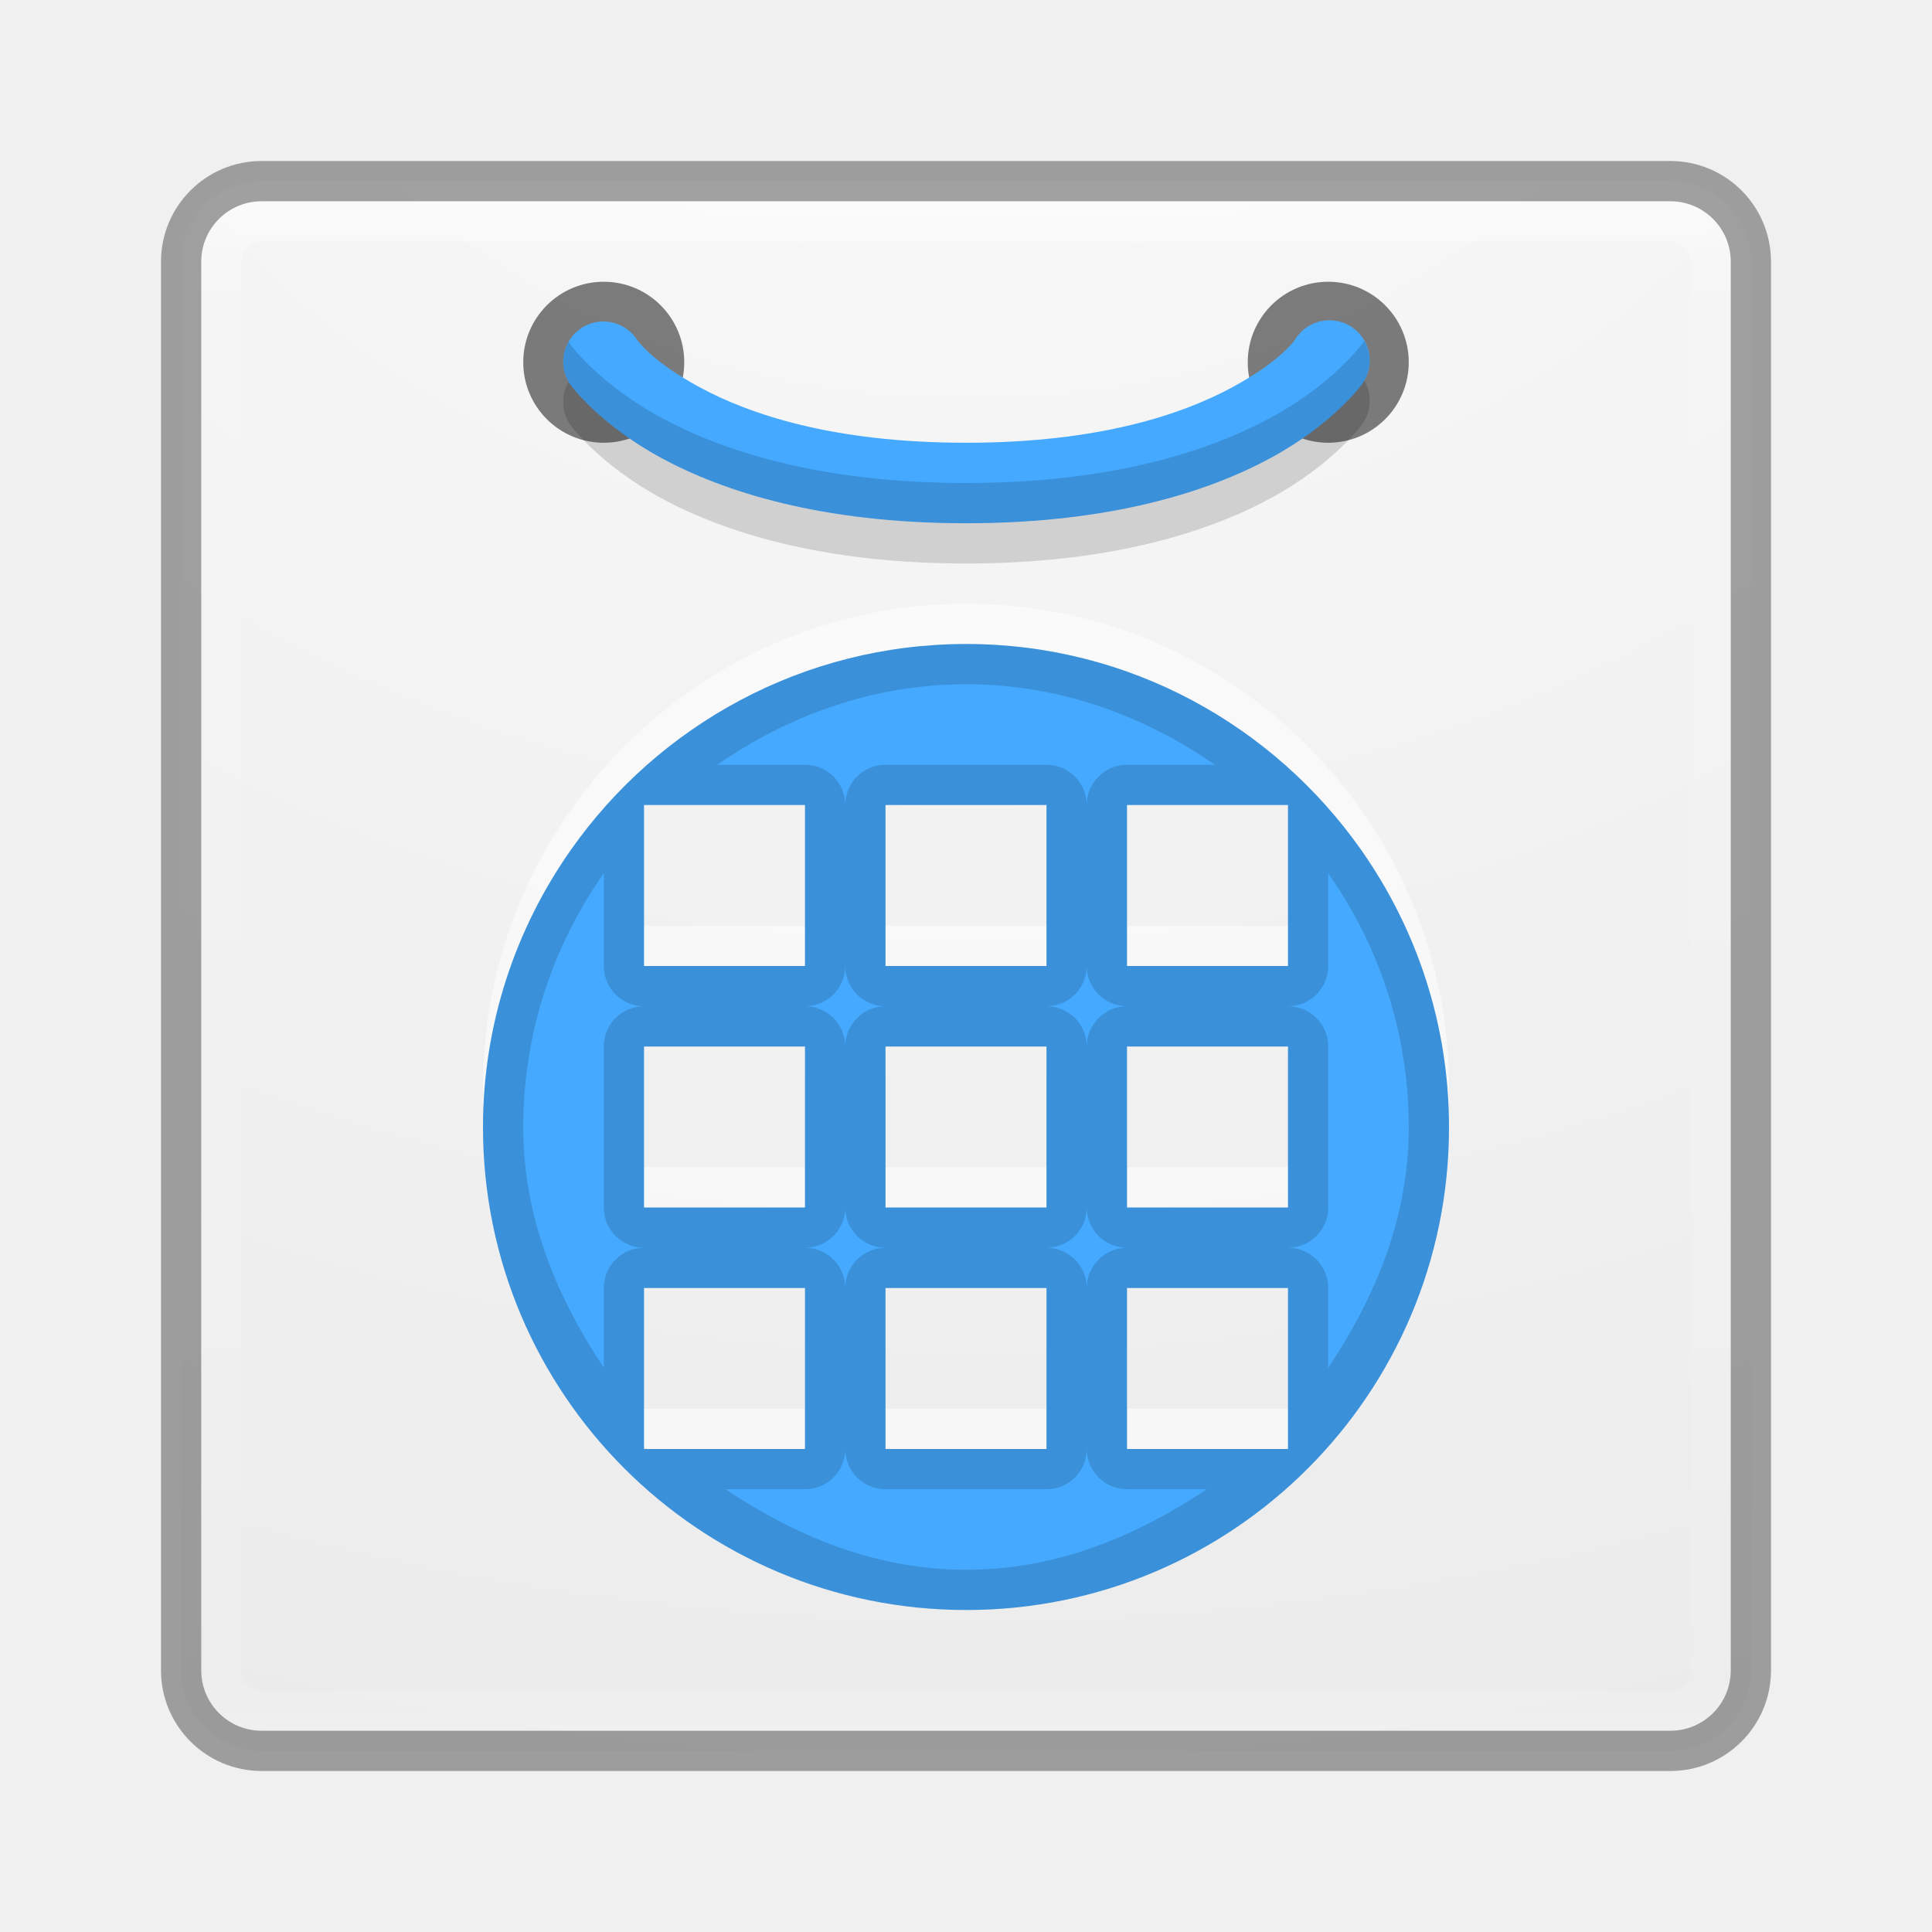
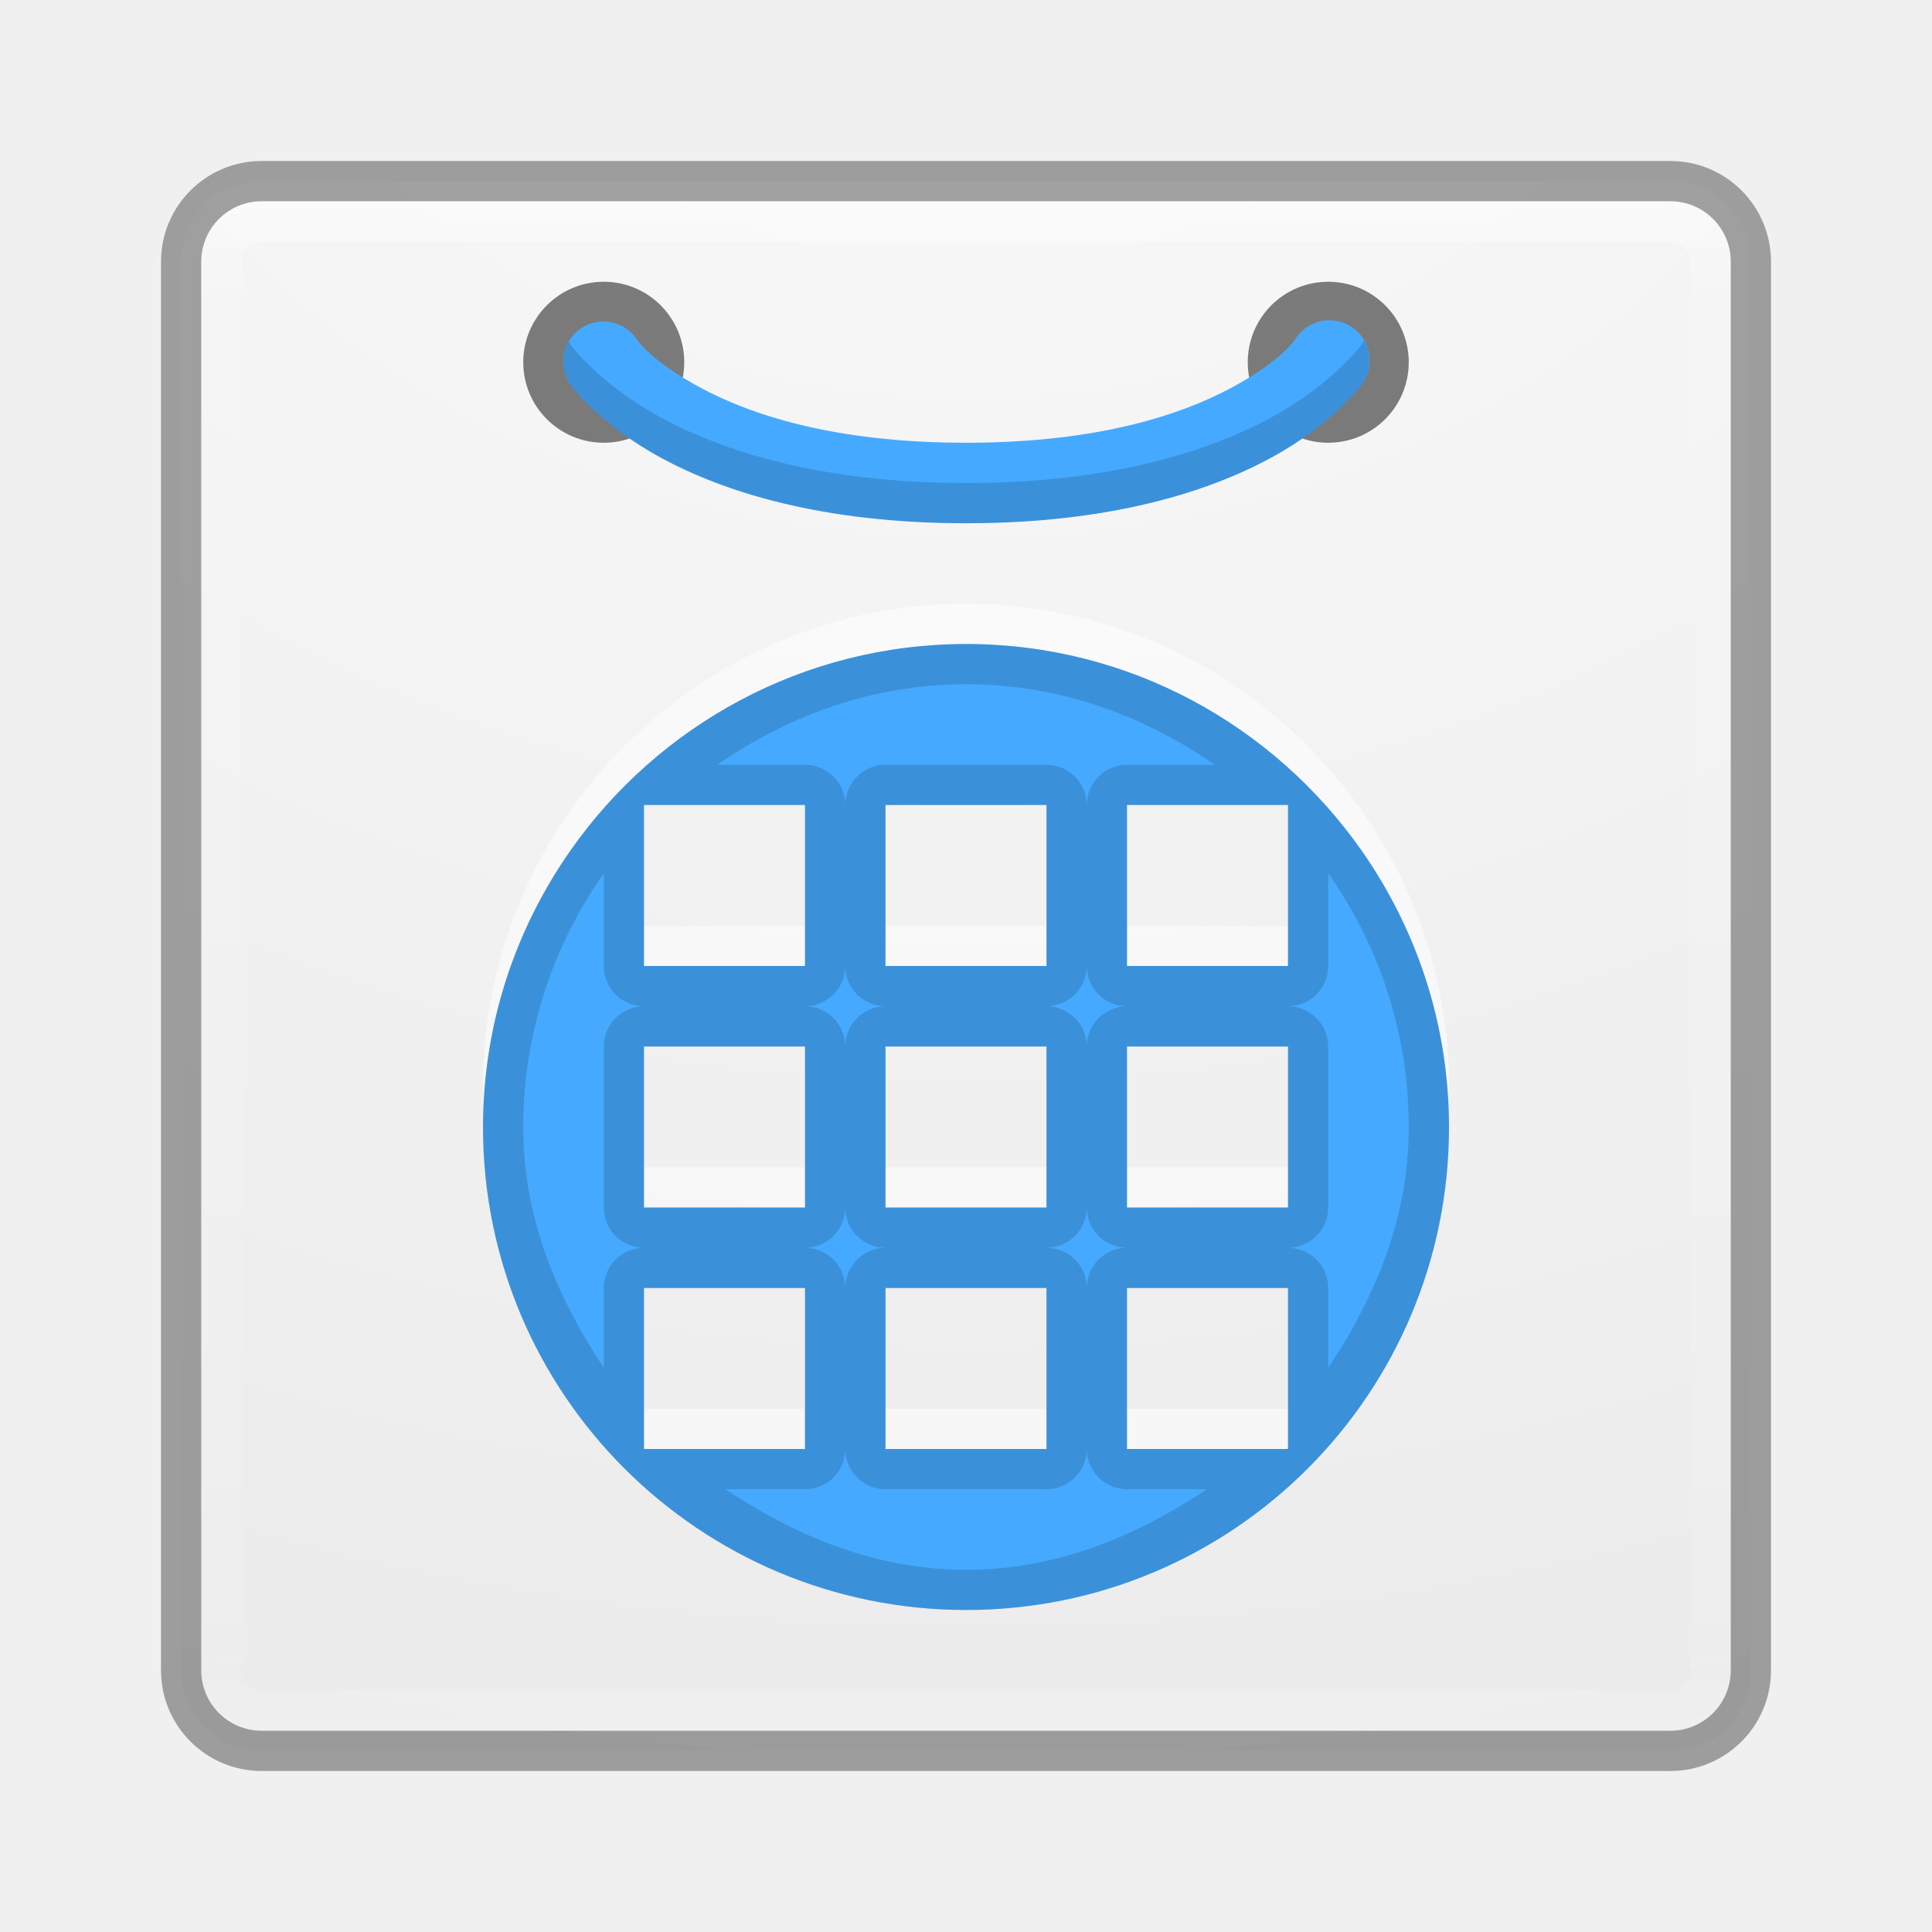
<svg xmlns="http://www.w3.org/2000/svg" xmlns:xlink="http://www.w3.org/1999/xlink" version="1.1" width="48" height="48" id="svg3143">
  <defs id="defs3145">
    <linearGradient id="linearGradient3924-3">
      <stop id="stop3926-7" style="stop-color:#ffffff;stop-opacity:1" offset="0" />
      <stop id="stop3928-3" style="stop-color:#ffffff;stop-opacity:0.235" offset="0.063" />
      <stop id="stop3930-7" style="stop-color:#ffffff;stop-opacity:0.157" offset="0.951" />
      <stop id="stop3932-1" style="stop-color:#ffffff;stop-opacity:0.392" offset="1" />
    </linearGradient>
    <linearGradient xlink:href="#linearGradient3924-3" id="linearGradient3044" gradientUnits="userSpaceOnUse" gradientTransform="translate(5.3e-6,1.5e-6)" x1="24" y1="5" x2="24" y2="43" />
    <radialGradient xlink:href="#b" id="radialGradient3053" gradientUnits="userSpaceOnUse" gradientTransform="matrix(0,6.667758,-8.185877,0,105.8829,-60.46277)" cx="8.276" cy="9.994" fx="8.276" fy="9.994" r="12.672" />
    <radialGradient r="27.5" gradientTransform="matrix(0,1.6258,-1.6258,0,81.85996,-46.0584)" cx="32" cy="4.342" gradientUnits="userSpaceOnUse" id="b">
      <stop id="stop4223" offset="0" stop-color="#fafafa" />
      <stop id="stop4225" offset="1" stop-color="#e1e1e1" />
    </radialGradient>
  </defs>
  <rect style="color:#000000;display:inline;overflow:visible;visibility:visible;fill:url(#radialGradient3053);fill-opacity:1;fill-rule:nonzero;stroke:none;stroke-width:1;marker:none;enable-background:accumulate" id="rect5505-21" y="4.5" x="4.5" ry="2" rx="2" height="39" width="39" />
  <rect style="opacity:0.5;fill:none;stroke:url(#linearGradient3044);stroke-width:1;stroke-linecap:round;stroke-linejoin:round;stroke-miterlimit:4;stroke-dasharray:none;stroke-dashoffset:0;stroke-opacity:1" id="rect6741-2" y="5.5" x="5.5" ry="1" rx="1" height="37" width="37" />
  <rect style="color:#000000;display:inline;overflow:visible;visibility:visible;opacity:0.4;fill:none;stroke:#212121;stroke-width:1;stroke-linecap:round;stroke-linejoin:round;stroke-miterlimit:4;stroke-dasharray:none;stroke-dashoffset:0;stroke-opacity:1;marker:none;enable-background:accumulate" id="rect5505-21-1" y="4.5" x="4.5" ry="2" rx="2" height="39" width="39" />
  <circle r="2" cy="9" cx="33" id="circle4230" style="opacity:0.5;fill:#000000;fill-opacity:1;stroke:none;stroke-width:2;stroke-linecap:round;stroke-linejoin:round;stroke-miterlimit:4;stroke-dasharray:none;stroke-opacity:1" />
  <circle style="opacity:0.5;fill:#000000;fill-opacity:1;stroke:none;stroke-width:2;stroke-linecap:round;stroke-linejoin:round;stroke-miterlimit:4;stroke-dasharray:none;stroke-opacity:1" id="path4228" cx="15" cy="9" r="2" />
-   <path id="path4240" d="m 14.969,8.988 a 1,1 0 0 0 -0.789,1.582 c 0,0 0.713,0.976 2.252,1.809 C 17.97,13.212 20.398,14 24,14 c 3.602,0 6.03,-0.788 7.568,-1.621 1.539,-0.833 2.252,-1.809 2.252,-1.809 A 1,1 0 1 0 32.18,9.43 c 0,0 -0.33,0.524 -1.562,1.191 C 29.385,11.288 27.313,12 24,12 c -3.313,0 -5.385,-0.712 -6.617,-1.379 -1.233,-0.667 -1.562,-1.191 -1.562,-1.191 A 1,1 0 0 0 14.969,8.988 Z" style="color:#000000;font-style:normal;font-variant:normal;font-weight:normal;font-stretch:normal;font-size:medium;line-height:normal;font-family:sans-serif;text-indent:0;text-align:start;text-decoration:none;text-decoration-line:none;text-decoration-style:solid;text-decoration-color:#000000;letter-spacing:normal;word-spacing:normal;text-transform:none;direction:ltr;block-progression:tb;writing-mode:lr-tb;baseline-shift:baseline;text-anchor:start;white-space:normal;clip-rule:nonzero;display:inline;overflow:visible;visibility:visible;opacity:0.15;isolation:auto;mix-blend-mode:normal;color-interpolation:sRGB;color-interpolation-filters:linearRGB;solid-color:#000000;solid-opacity:1;fill:#000000;fill-opacity:1;fill-rule:evenodd;stroke:none;stroke-width:2;stroke-linecap:round;stroke-linejoin:round;stroke-miterlimit:4;stroke-dasharray:none;stroke-dashoffset:0;stroke-opacity:1;color-rendering:auto;image-rendering:auto;shape-rendering:auto;text-rendering:auto;enable-background:accumulate" />
  <path style="color:#000000;font-style:normal;font-variant:normal;font-weight:normal;font-stretch:normal;font-size:medium;line-height:normal;font-family:sans-serif;text-indent:0;text-align:start;text-decoration:none;text-decoration-line:none;text-decoration-style:solid;text-decoration-color:#000000;letter-spacing:normal;word-spacing:normal;text-transform:none;direction:ltr;block-progression:tb;writing-mode:lr-tb;baseline-shift:baseline;text-anchor:start;white-space:normal;clip-rule:nonzero;display:inline;overflow:visible;visibility:visible;opacity:1;isolation:auto;mix-blend-mode:normal;color-interpolation:sRGB;color-interpolation-filters:linearRGB;solid-color:#000000;solid-opacity:1;fill:#45aaff;fill-opacity:1;fill-rule:evenodd;stroke:none;stroke-width:2;stroke-linecap:round;stroke-linejoin:round;stroke-miterlimit:4;stroke-dasharray:none;stroke-dashoffset:0;stroke-opacity:1;color-rendering:auto;image-rendering:auto;shape-rendering:auto;text-rendering:auto;enable-background:accumulate" d="M 14.969,7.988 A 1,1 0 0 0 14.18,9.57 c 0,0 0.713,0.976 2.252,1.809 C 17.97,12.212 20.398,13 24,13 c 3.602,0 6.03,-0.788 7.568,-1.621 1.539,-0.833 2.252,-1.809 2.252,-1.809 A 1,1 0 1 0 32.18,8.43 c 0,0 -0.33,0.524 -1.562,1.191 C 29.385,10.288 27.313,11 24,11 20.687,11 18.615,10.288 17.383,9.621 16.15,8.954 15.82,8.43 15.82,8.43 A 1,1 0 0 0 14.969,7.988 Z" id="path4224" />
  <g id="g4504" transform="translate(-44.9102,0.9195404)" />
  <path id="path4530" d="m 24.006,15 c -4.058,0 -7.645,2.024 -9.816,5.107 C 12.814,22.06 12,24.437 12,27.006 12,33.633 17.379,39 24.006,39 30.633,39 36,33.633 36,27.006 36,24.436 35.187,22.06 33.811,20.107 31.639,17.026 28.063,15 24.006,15 Z M 16,19 l 4,0 0,4 -4,0 0,-4 z m 6,0 4,0 0,4 -4,0 0,-4 z m 6,0 4,0 0,4 -4,0 0,-4 z m -12,6 4,0 0,4 -4,0 0,-4 z m 6,0 4,0 0,4 -4,0 0,-4 z m 6,0 4,0 0,4 -4,0 0,-4 z m -12,6 4,0 0,4 -4,0 0,-4 z m 6,0 4,0 0,4 -4,0 0,-4 z m 6,0 4,0 0,4 -4,0 0,-4 z" style="fill:#ffffff;fill-opacity:1;enable-background:new;opacity:0.5" />
  <path style="fill:#45aaff;fill-opacity:1;enable-background:new;opacity:1" d="M 24.006 16 C 19.948 16 16.361 18.024 14.189 21.107 C 12.814 23.06 12 25.437 12 28.006 C 12 34.633 17.379 40 24.006 40 C 30.633 40 36 34.633 36 28.006 C 36 25.436 35.187 23.06 33.811 21.107 C 31.639 18.026 28.063 16 24.006 16 z M 16 20 L 20 20 L 20 24 L 16 24 L 16 20 z M 22 20 L 26 20 L 26 24 L 22 24 L 22 20 z M 28 20 L 32 20 L 32 24 L 28 24 L 28 20 z M 16 26 L 20 26 L 20 30 L 16 30 L 16 26 z M 22 26 L 26 26 L 26 30 L 22 30 L 22 26 z M 28 26 L 32 26 L 32 30 L 28 30 L 28 26 z M 16 32 L 20 32 L 20 36 L 16 36 L 16 32 z M 22 32 L 26 32 L 26 36 L 22 36 L 22 32 z M 28 32 L 32 32 L 32 36 L 28 36 L 28 32 z " id="path44775-5-0-5-1-7-9-9" />
  <path style="fill:#000000;fill-opacity:1;enable-background:new;opacity:0.15" d="M 24.006 16 C 19.948 16 16.361 18.024 14.189 21.107 C 12.814 23.06 12 25.437 12 28.006 C 12 34.633 17.379 40 24.006 40 C 30.633 40 36 34.633 36 28.006 C 36 25.436 35.187 23.06 33.811 21.107 C 31.639 18.026 28.063 16 24.006 16 z M 24.006 17 C 26.321 17 28.415 17.778 30.182 19 L 28 19 A 1 1 0 0 0 27 20 A 1 1 0 0 0 26 19 L 22 19 A 1 1 0 0 0 21 20 A 1 1 0 0 0 20 19 L 17.82 19 C 19.59 17.778 21.69 17 24.006 17 z M 16 20 L 20 20 L 20 24 L 16 24 L 16 20 z M 22 20 L 26 20 L 26 24 L 22 24 L 22 20 z M 28 20 L 32 20 L 32 24 L 28 24 L 28 20 z M 15 21.699 L 15 24 A 1 1 0 0 0 16 25 A 1 1 0 0 0 15 26 L 15 30 A 1 1 0 0 0 16 31 A 1 1 0 0 0 15 32 L 15 33.977 C 13.84 32.235 13 30.261 13 28.006 C 13 25.654 13.744 23.488 15 21.699 z M 33 21.699 C 34.257 23.488 35 25.653 35 28.006 C 35 30.264 34.161 32.239 33 33.982 L 33 32 A 1 1 0 0 0 32 31 A 1 1 0 0 0 33 30 L 33 26 A 1 1 0 0 0 32 25 A 1 1 0 0 0 33 24 L 33 21.699 z M 21 24 A 1 1 0 0 0 22 25 A 1 1 0 0 0 21 26 A 1 1 0 0 0 20 25 A 1 1 0 0 0 21 24 z M 27 24 A 1 1 0 0 0 28 25 A 1 1 0 0 0 27 26 A 1 1 0 0 0 26 25 A 1 1 0 0 0 27 24 z M 16 26 L 20 26 L 20 30 L 16 30 L 16 26 z M 22 26 L 26 26 L 26 30 L 22 30 L 22 26 z M 28 26 L 32 26 L 32 30 L 28 30 L 28 26 z M 21 30 A 1 1 0 0 0 22 31 A 1 1 0 0 0 21 32 A 1 1 0 0 0 20 31 A 1 1 0 0 0 21 30 z M 27 30 A 1 1 0 0 0 28 31 A 1 1 0 0 0 27 32 A 1 1 0 0 0 26 31 A 1 1 0 0 0 27 30 z M 16 32 L 20 32 L 20 36 L 16 36 L 16 32 z M 22 32 L 26 32 L 26 36 L 22 36 L 22 32 z M 28 32 L 32 32 L 32 36 L 28 36 L 28 32 z M 21 36 A 1 1 0 0 0 22 37 L 26 37 A 1 1 0 0 0 27 36 A 1 1 0 0 0 28 37 L 29.982 37 C 28.239 38.161 26.264 39 24.006 39 C 21.748 39 19.771 38.161 18.025 37 L 20 37 A 1 1 0 0 0 21 36 z " id="path4532" />
  <path style="color:#000000;font-style:normal;font-variant:normal;font-weight:normal;font-stretch:normal;font-size:medium;line-height:normal;font-family:sans-serif;text-indent:0;text-align:start;text-decoration:none;text-decoration-line:none;text-decoration-style:solid;text-decoration-color:#000000;letter-spacing:normal;word-spacing:normal;text-transform:none;direction:ltr;block-progression:tb;writing-mode:lr-tb;baseline-shift:baseline;text-anchor:start;white-space:normal;clip-rule:nonzero;display:inline;overflow:visible;visibility:visible;opacity:0.15;isolation:auto;mix-blend-mode:normal;color-interpolation:sRGB;color-interpolation-filters:linearRGB;solid-color:#000000;solid-opacity:1;fill:#000000;fill-opacity:1;fill-rule:evenodd;stroke:none;stroke-width:2;stroke-linecap:round;stroke-linejoin:round;stroke-miterlimit:4;stroke-dasharray:none;stroke-dashoffset:0;stroke-opacity:1;color-rendering:auto;image-rendering:auto;shape-rendering:auto;text-rendering:auto;enable-background:accumulate" d="M 33.891 8.465 A 1 1 0 0 1 33.82 8.57 C 33.82 8.57 33.107 9.546 31.568 10.379 C 30.03 11.212 27.602 12 24 12 C 20.398 12 17.97 11.212 16.432 10.379 C 14.893 9.546 14.18 8.57 14.18 8.57 A 1 1 0 0 1 14.129 8.488 A 1 1 0 0 0 14.18 9.57 C 14.18 9.57 14.893 10.546 16.432 11.379 C 17.97 12.212 20.398 13 24 13 C 27.602 13 30.03 12.212 31.568 11.379 C 33.107 10.546 33.82 9.57 33.82 9.57 A 1 1 0 0 0 33.891 8.465 z " id="path4546" />
</svg>
